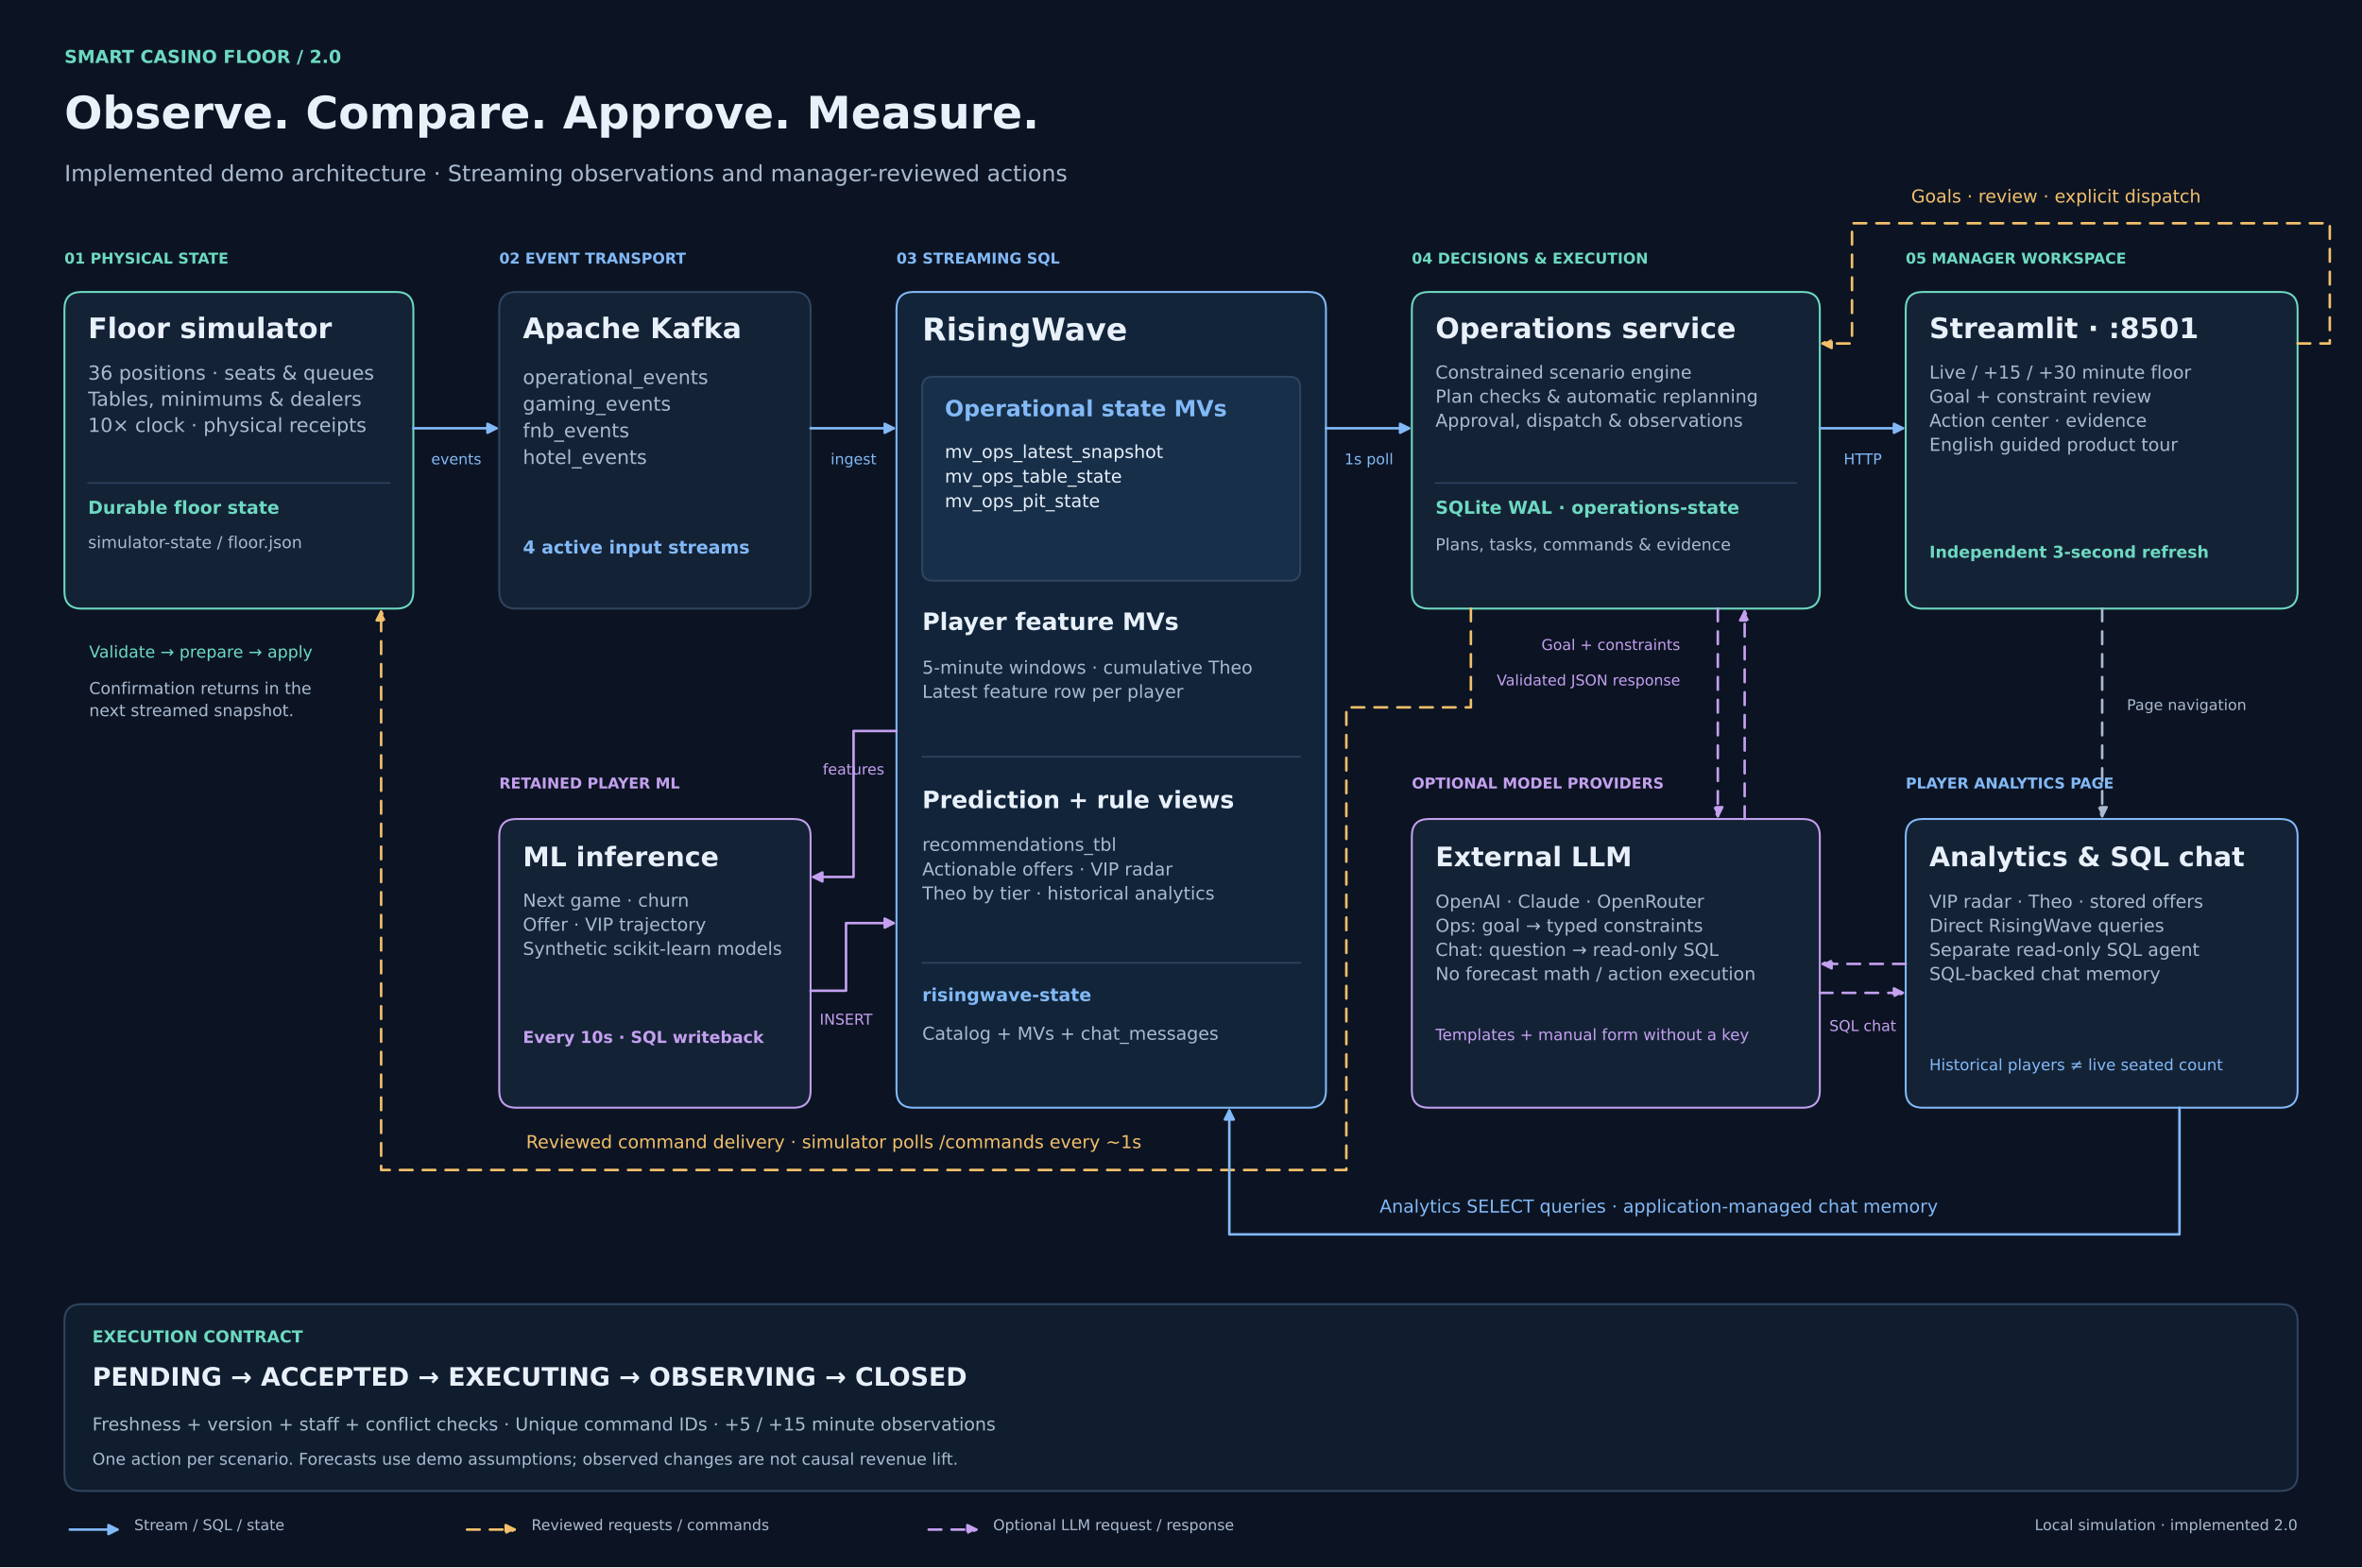
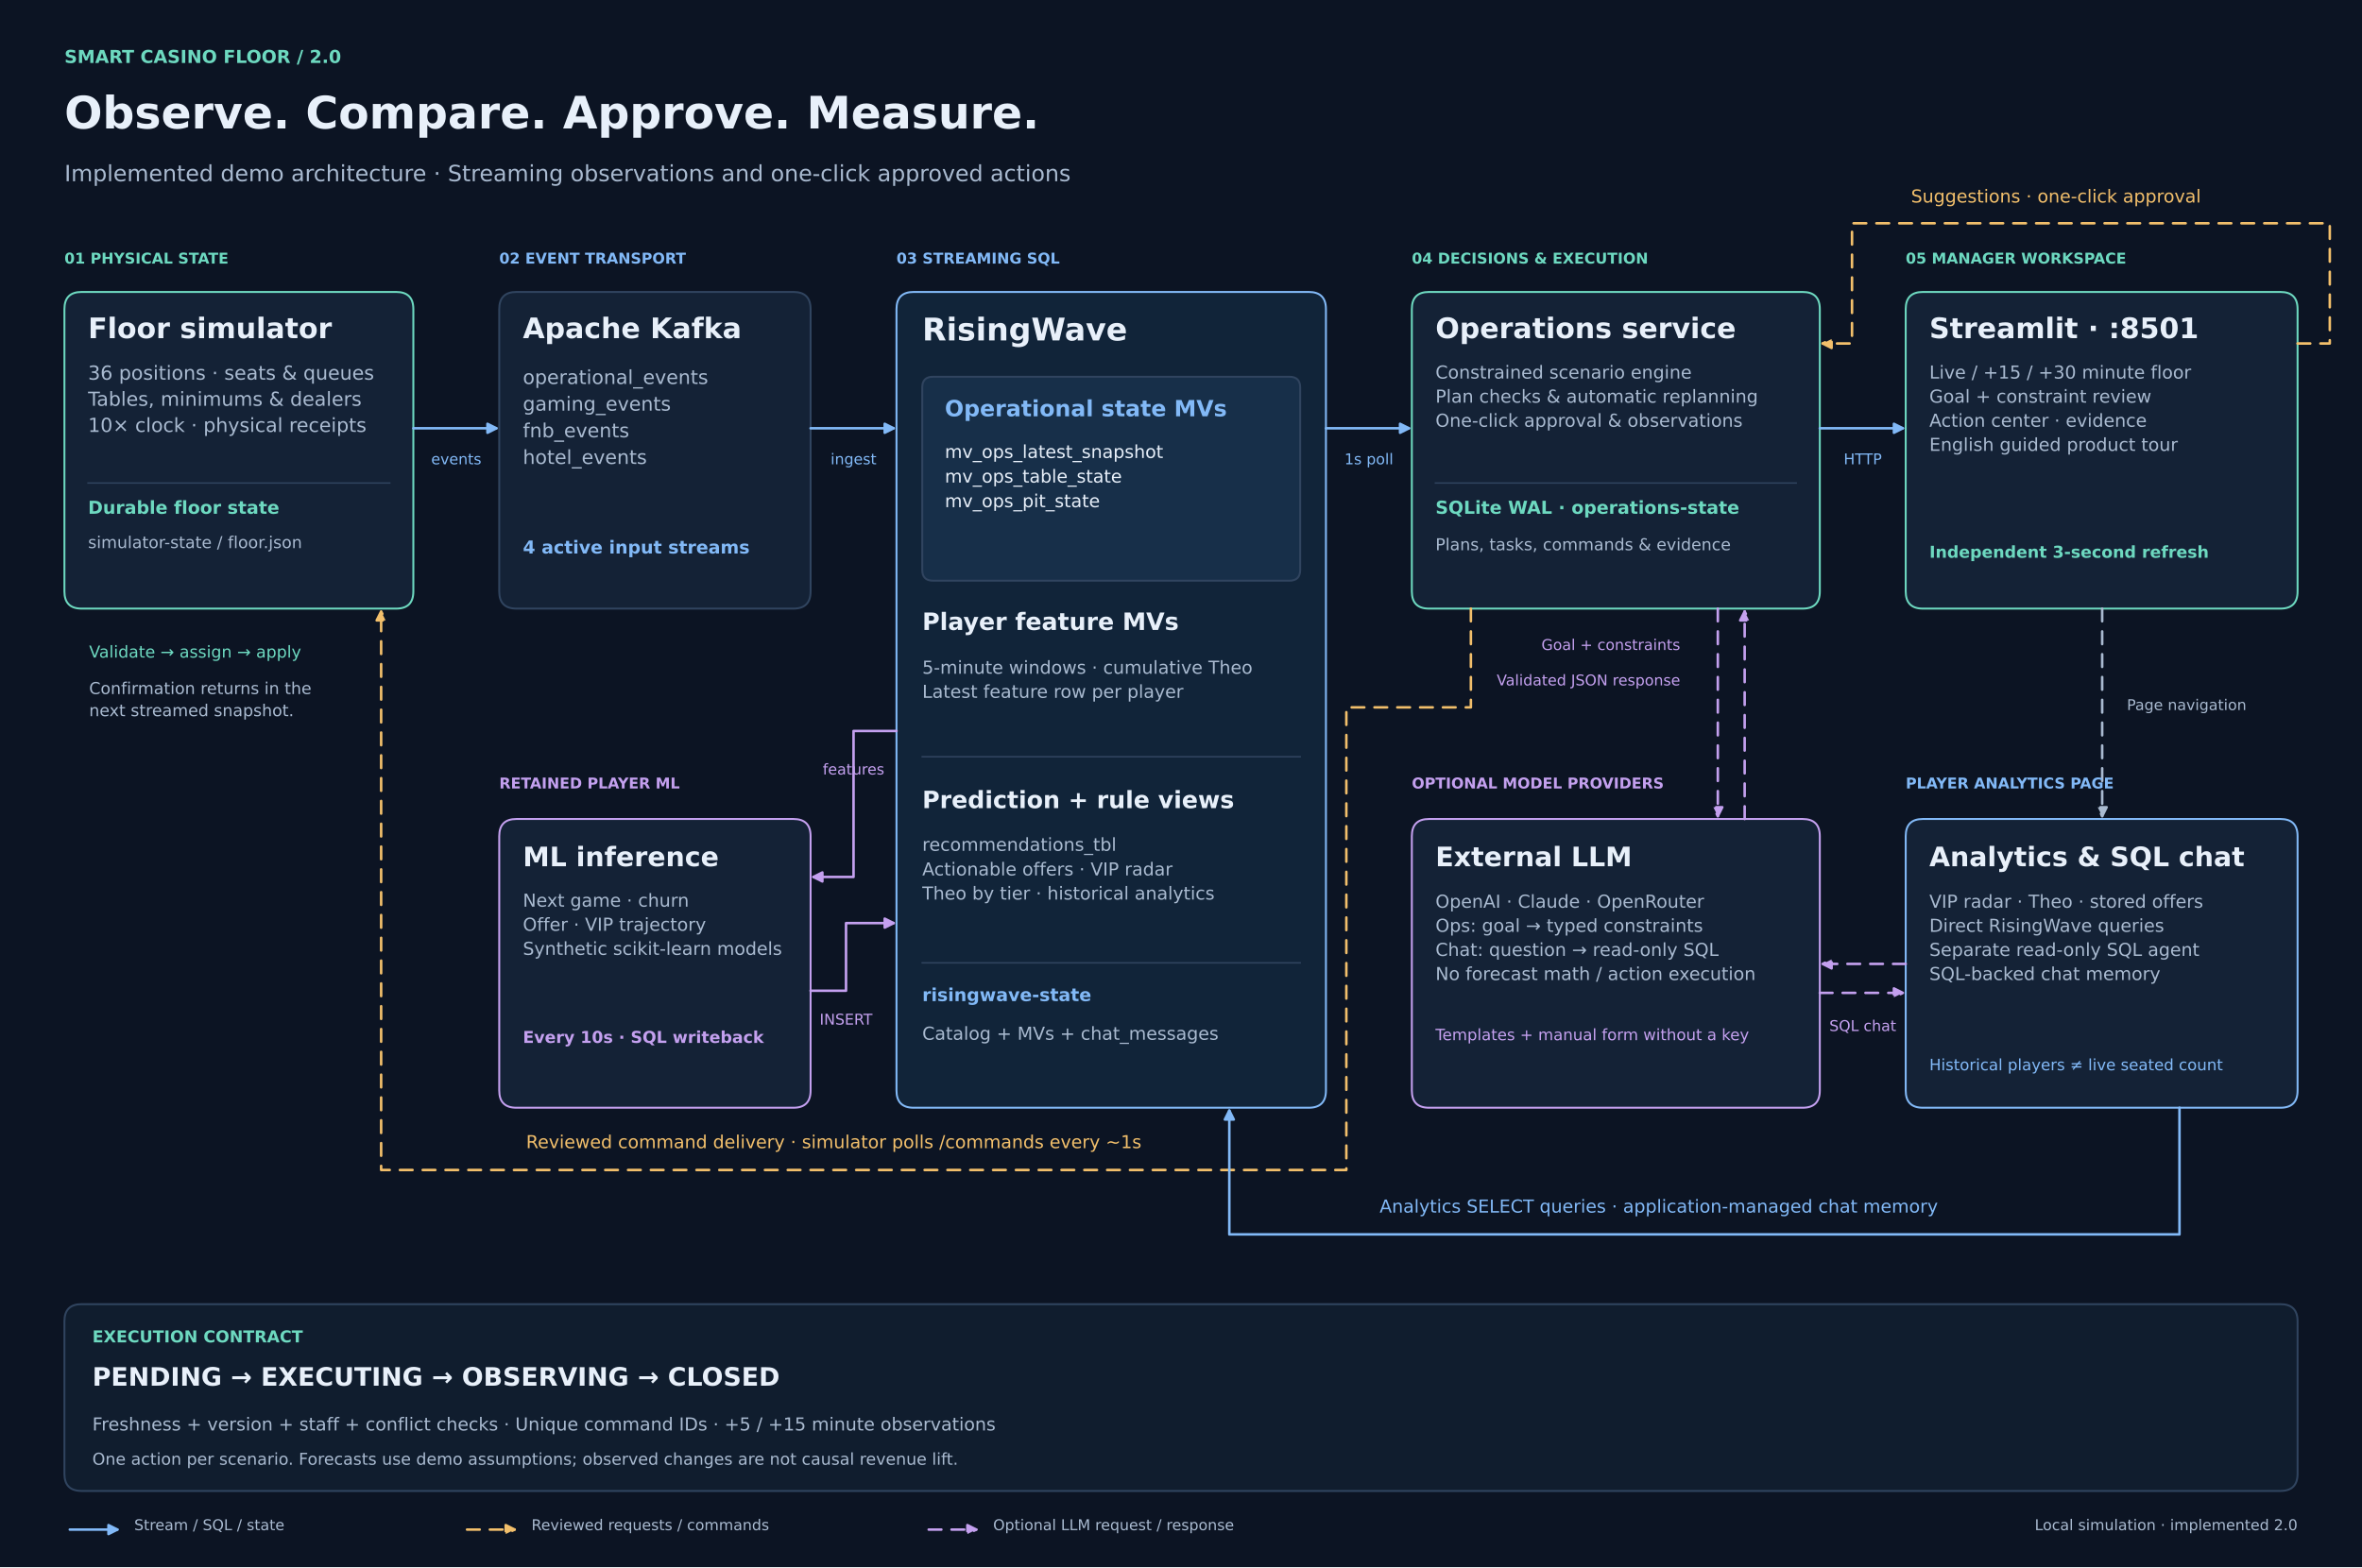
<svg xmlns="http://www.w3.org/2000/svg" width="1584pt" height="1051.2pt" viewBox="0 0 1584 1051.2" version="1.1">
  <defs>
    <style type="text/css">*{stroke-linejoin: round; stroke-linecap: butt}</style>
  </defs>
  <g id="figure_1">
    <g id="patch_1">
      <path d="M 0 1051.2 L 1584 1051.2 L 1584 0 L 0 0 z " style="fill: #0c1423" />
    </g>
    <g id="axes_1">
      <g id="patch_2">
-         <path d="M 54.72 195.84 L 265.68 195.84 Q 277.2 195.84 277.2 207.36 L 277.2 396.72 Q 277.2 408.24 265.68 408.24 L 54.72 408.24 Q 43.2 408.24 43.2 396.72 L 43.2 207.36 Q 43.2 195.84 54.72 195.84 z " clip-path="url(#p72dae500f6)" style="fill: #142236; stroke: #6dd9c0; stroke-width: 1.3; stroke-linejoin: miter" />
+         <path d="M 54.72 195.84 L 265.68 195.84 Q 277.2 195.84 277.2 207.36 L 277.2 396.72 Q 277.2 408.24 265.68 408.24 L 54.72 408.24 Q 43.2 408.24 43.2 396.72 L 43.2 207.36 Q 43.2 195.84 54.72 195.84 z " clip-path="url(#pbda1e3d29d)" style="fill: #142236; stroke: #6dd9c0; stroke-width: 1.3; stroke-linejoin: miter" />
      </g>
      <g id="line2d_1">
-         <path d="M 59.04 324 L 261.36 324 " clip-path="url(#p72dae500f6)" style="fill: none; stroke: #30445f; stroke-linecap: square" />
+         <path d="M 59.04 324 L 261.36 324 " clip-path="url(#pbda1e3d29d)" style="fill: none; stroke: #30445f; stroke-linecap: square" />
      </g>
      <g id="patch_3">
-         <path d="M 346.32 195.84 L 532.08 195.84 Q 543.6 195.84 543.6 207.36 L 543.6 396.72 Q 543.6 408.24 532.08 408.24 L 346.32 408.24 Q 334.8 408.24 334.8 396.72 L 334.8 207.36 Q 334.8 195.84 346.32 195.84 z " clip-path="url(#p72dae500f6)" style="fill: #142236; stroke: #30445f; stroke-width: 1.3; stroke-linejoin: miter" />
+         <path d="M 346.32 195.84 L 532.08 195.84 Q 543.6 195.84 543.6 207.36 L 543.6 396.72 Q 543.6 408.24 532.08 408.24 L 346.32 408.24 Q 334.8 408.24 334.8 396.72 L 334.8 207.36 Q 334.8 195.84 346.32 195.84 z " clip-path="url(#pbda1e3d29d)" style="fill: #142236; stroke: #30445f; stroke-width: 1.3; stroke-linejoin: miter" />
      </g>
      <g id="patch_4">
-         <path d="M 612.72 195.84 L 877.68 195.84 Q 889.2 195.84 889.2 207.36 L 889.2 731.52 Q 889.2 743.04 877.68 743.04 L 612.72 743.04 Q 601.2 743.04 601.2 731.52 L 601.2 207.36 Q 601.2 195.84 612.72 195.84 z " clip-path="url(#p72dae500f6)" style="fill: #112439; stroke: #82b9f7; stroke-width: 1.3; stroke-linejoin: miter" />
+         <path d="M 612.72 195.84 L 877.68 195.84 Q 889.2 195.84 889.2 207.36 L 889.2 731.52 Q 889.2 743.04 877.68 743.04 L 612.72 743.04 Q 601.2 743.04 601.2 731.52 L 601.2 207.36 Q 601.2 195.84 612.72 195.84 z " clip-path="url(#pbda1e3d29d)" style="fill: #112439; stroke: #82b9f7; stroke-width: 1.3; stroke-linejoin: miter" />
      </g>
      <g id="patch_5">
-         <path d="M 625.68 252.72 L 864.72 252.72 Q 871.92 252.72 871.92 259.92 L 871.92 382.32 Q 871.92 389.52 864.72 389.52 L 625.68 389.52 Q 618.48 389.52 618.48 382.32 L 618.48 259.92 Q 618.48 252.72 625.68 252.72 z " clip-path="url(#p72dae500f6)" style="fill: #172f49; stroke: #30445f; stroke-width: 1.3; stroke-linejoin: miter" />
+         <path d="M 625.68 252.72 L 864.72 252.72 Q 871.92 252.72 871.92 259.92 L 871.92 382.32 Q 871.92 389.52 864.72 389.52 L 625.68 389.52 Q 618.48 389.52 618.48 382.32 L 618.48 259.92 Q 618.48 252.72 625.68 252.72 z " clip-path="url(#pbda1e3d29d)" style="fill: #172f49; stroke: #30445f; stroke-width: 1.3; stroke-linejoin: miter" />
      </g>
      <g id="line2d_2">
-         <path d="M 618.48 507.6 L 871.92 507.6 " clip-path="url(#p72dae500f6)" style="fill: none; stroke: #30445f; stroke-linecap: square" />
+         <path d="M 618.48 507.6 L 871.92 507.6 " clip-path="url(#pbda1e3d29d)" style="fill: none; stroke: #30445f; stroke-linecap: square" />
      </g>
      <g id="line2d_3">
-         <path d="M 618.48 645.84 L 871.92 645.84 " clip-path="url(#p72dae500f6)" style="fill: none; stroke: #30445f; stroke-linecap: square" />
+         <path d="M 618.48 645.84 L 871.92 645.84 " clip-path="url(#pbda1e3d29d)" style="fill: none; stroke: #30445f; stroke-linecap: square" />
      </g>
      <g id="patch_6">
-         <path d="M 958.32 195.84 L 1208.88 195.84 Q 1220.4 195.84 1220.4 207.36 L 1220.4 396.72 Q 1220.4 408.24 1208.88 408.24 L 958.32 408.24 Q 946.8 408.24 946.8 396.72 L 946.8 207.36 Q 946.8 195.84 958.32 195.84 z " clip-path="url(#p72dae500f6)" style="fill: #142236; stroke: #6dd9c0; stroke-width: 1.3; stroke-linejoin: miter" />
+         <path d="M 958.32 195.84 L 1208.88 195.84 Q 1220.4 195.84 1220.4 207.36 L 1220.4 396.72 Q 1220.4 408.24 1208.88 408.24 L 958.32 408.24 Q 946.8 408.24 946.8 396.72 L 946.8 207.36 Q 946.8 195.84 958.32 195.84 z " clip-path="url(#pbda1e3d29d)" style="fill: #142236; stroke: #6dd9c0; stroke-width: 1.3; stroke-linejoin: miter" />
      </g>
      <g id="line2d_4">
-         <path d="M 962.64 324 L 1204.56 324 " clip-path="url(#p72dae500f6)" style="fill: none; stroke: #30445f; stroke-linecap: square" />
+         <path d="M 962.64 324 L 1204.56 324 " clip-path="url(#pbda1e3d29d)" style="fill: none; stroke: #30445f; stroke-linecap: square" />
      </g>
      <g id="patch_7">
-         <path d="M 1289.52 195.84 L 1529.28 195.84 Q 1540.8 195.84 1540.8 207.36 L 1540.8 396.72 Q 1540.8 408.24 1529.28 408.24 L 1289.52 408.24 Q 1278 408.24 1278 396.72 L 1278 207.36 Q 1278 195.84 1289.52 195.84 z " clip-path="url(#p72dae500f6)" style="fill: #142236; stroke: #6dd9c0; stroke-width: 1.3; stroke-linejoin: miter" />
+         <path d="M 1289.52 195.84 L 1529.28 195.84 Q 1540.8 195.84 1540.8 207.36 L 1540.8 396.72 Q 1540.8 408.24 1529.28 408.24 L 1289.52 408.24 Q 1278 408.24 1278 396.72 L 1278 207.36 Q 1278 195.84 1289.52 195.84 z " clip-path="url(#pbda1e3d29d)" style="fill: #142236; stroke: #6dd9c0; stroke-width: 1.3; stroke-linejoin: miter" />
      </g>
      <g id="patch_8">
-         <path d="M 346.32 549.36 L 532.08 549.36 Q 543.6 549.36 543.6 560.88 L 543.6 731.52 Q 543.6 743.04 532.08 743.04 L 346.32 743.04 Q 334.8 743.04 334.8 731.52 L 334.8 560.88 Q 334.8 549.36 346.32 549.36 z " clip-path="url(#p72dae500f6)" style="fill: #142236; stroke: #c4a0ef; stroke-width: 1.3; stroke-linejoin: miter" />
+         <path d="M 346.32 549.36 L 532.08 549.36 Q 543.6 549.36 543.6 560.88 L 543.6 731.52 Q 543.6 743.04 532.08 743.04 L 346.32 743.04 Q 334.8 743.04 334.8 731.52 L 334.8 560.88 Q 334.8 549.36 346.32 549.36 z " clip-path="url(#pbda1e3d29d)" style="fill: #142236; stroke: #c4a0ef; stroke-width: 1.3; stroke-linejoin: miter" />
      </g>
      <g id="patch_9">
-         <path d="M 958.32 549.36 L 1208.88 549.36 Q 1220.4 549.36 1220.4 560.88 L 1220.4 731.52 Q 1220.4 743.04 1208.88 743.04 L 958.32 743.04 Q 946.8 743.04 946.8 731.52 L 946.8 560.88 Q 946.8 549.36 958.32 549.36 z " clip-path="url(#p72dae500f6)" style="fill: #142236; stroke: #c4a0ef; stroke-width: 1.3; stroke-linejoin: miter" />
+         <path d="M 958.32 549.36 L 1208.88 549.36 Q 1220.4 549.36 1220.4 560.88 L 1220.4 731.52 Q 1220.4 743.04 1208.88 743.04 L 958.32 743.04 Q 946.8 743.04 946.8 731.52 L 946.8 560.88 Q 946.8 549.36 958.32 549.36 z " clip-path="url(#pbda1e3d29d)" style="fill: #142236; stroke: #c4a0ef; stroke-width: 1.3; stroke-linejoin: miter" />
      </g>
      <g id="patch_10">
-         <path d="M 1289.52 549.36 L 1529.28 549.36 Q 1540.8 549.36 1540.8 560.88 L 1540.8 731.52 Q 1540.8 743.04 1529.28 743.04 L 1289.52 743.04 Q 1278 743.04 1278 731.52 L 1278 560.88 Q 1278 549.36 1289.52 549.36 z " clip-path="url(#p72dae500f6)" style="fill: #142236; stroke: #82b9f7; stroke-width: 1.3; stroke-linejoin: miter" />
+         <path d="M 1289.52 549.36 L 1529.28 549.36 Q 1540.8 549.36 1540.8 560.88 L 1540.8 731.52 Q 1540.8 743.04 1529.28 743.04 L 1289.52 743.04 Q 1278 743.04 1278 731.52 L 1278 560.88 Q 1278 549.36 1289.52 549.36 z " clip-path="url(#pbda1e3d29d)" style="fill: #142236; stroke: #82b9f7; stroke-width: 1.3; stroke-linejoin: miter" />
      </g>
      <g id="patch_11">
-         <path d="M 54.72 874.8 L 1529.28 874.8 Q 1540.8 874.8 1540.8 886.32 L 1540.8 988.56 Q 1540.8 1000.08 1529.28 1000.08 L 54.72 1000.08 Q 43.2 1000.08 43.2 988.56 L 43.2 886.32 Q 43.2 874.8 54.72 874.8 z " clip-path="url(#p72dae500f6)" style="fill: #101d2e; stroke: #30445f; stroke-width: 1.3; stroke-linejoin: miter" />
+         <path d="M 54.72 874.8 L 1529.28 874.8 Q 1540.8 874.8 1540.8 886.32 L 1540.8 988.56 Q 1540.8 1000.08 1529.28 1000.08 L 54.72 1000.08 Q 43.2 1000.08 43.2 988.56 L 43.2 886.32 Q 43.2 874.8 54.72 874.8 z " clip-path="url(#pbda1e3d29d)" style="fill: #101d2e; stroke: #30445f; stroke-width: 1.3; stroke-linejoin: miter" />
      </g>
      <g id="patch_12">
-         <path d="M 277.2 287.28 L 332.899 287.28 " clip-path="url(#p72dae500f6)" style="fill: none; stroke: #82b9f7; stroke-width: 1.7; stroke-linecap: round" />
-         <path d="M 326.899 284.28 L 332.899 287.28 L 326.899 290.28 z " clip-path="url(#p72dae500f6)" style="fill: #82b9f7; stroke: #82b9f7; stroke-width: 1.7; stroke-linecap: round" />
+         <path d="M 277.2 287.28 L 332.899 287.28 " clip-path="url(#pbda1e3d29d)" style="fill: none; stroke: #82b9f7; stroke-width: 1.7; stroke-linecap: round" />
+         <path d="M 326.899 284.28 L 332.899 287.28 L 326.899 290.28 z " clip-path="url(#pbda1e3d29d)" style="fill: #82b9f7; stroke: #82b9f7; stroke-width: 1.7; stroke-linecap: round" />
      </g>
      <g id="patch_13">
-         <path d="M 543.6 287.28 L 599.299 287.28 " clip-path="url(#p72dae500f6)" style="fill: none; stroke: #82b9f7; stroke-width: 1.7; stroke-linecap: round" />
-         <path d="M 593.299 284.28 L 599.299 287.28 L 593.299 290.28 z " clip-path="url(#p72dae500f6)" style="fill: #82b9f7; stroke: #82b9f7; stroke-width: 1.7; stroke-linecap: round" />
+         <path d="M 543.6 287.28 L 599.299 287.28 " clip-path="url(#pbda1e3d29d)" style="fill: none; stroke: #82b9f7; stroke-width: 1.7; stroke-linecap: round" />
+         <path d="M 593.299 284.28 L 599.299 287.28 L 593.299 290.28 z " clip-path="url(#pbda1e3d29d)" style="fill: #82b9f7; stroke: #82b9f7; stroke-width: 1.7; stroke-linecap: round" />
      </g>
      <g id="patch_14">
-         <path d="M 889.2 287.28 L 944.899 287.28 " clip-path="url(#p72dae500f6)" style="fill: none; stroke: #82b9f7; stroke-width: 1.7; stroke-linecap: round" />
-         <path d="M 938.899 284.28 L 944.899 287.28 L 938.899 290.28 z " clip-path="url(#p72dae500f6)" style="fill: #82b9f7; stroke: #82b9f7; stroke-width: 1.7; stroke-linecap: round" />
+         <path d="M 889.2 287.28 L 944.899 287.28 " clip-path="url(#pbda1e3d29d)" style="fill: none; stroke: #82b9f7; stroke-width: 1.7; stroke-linecap: round" />
+         <path d="M 938.899 284.28 L 944.899 287.28 L 938.899 290.28 z " clip-path="url(#pbda1e3d29d)" style="fill: #82b9f7; stroke: #82b9f7; stroke-width: 1.7; stroke-linecap: round" />
      </g>
      <g id="patch_15">
-         <path d="M 1220.4 287.28 L 1276.099 287.28 " clip-path="url(#p72dae500f6)" style="fill: none; stroke: #82b9f7; stroke-width: 1.7; stroke-linecap: round" />
-         <path d="M 1270.099 284.28 L 1276.099 287.28 L 1270.099 290.28 z " clip-path="url(#p72dae500f6)" style="fill: #82b9f7; stroke: #82b9f7; stroke-width: 1.7; stroke-linecap: round" />
+         <path d="M 1220.4 287.28 L 1276.099 287.28 " clip-path="url(#pbda1e3d29d)" style="fill: none; stroke: #82b9f7; stroke-width: 1.7; stroke-linecap: round" />
+         <path d="M 1270.099 284.28 L 1276.099 287.28 L 1270.099 290.28 z " clip-path="url(#pbda1e3d29d)" style="fill: #82b9f7; stroke: #82b9f7; stroke-width: 1.7; stroke-linecap: round" />
      </g>
      <g id="patch_16">
-         <path d="M 1540.8 230.4 L 1562.4 230.4 L 1562.4 149.76 L 1242 149.76 L 1242 230.4 L 1222.301 230.4 " clip-path="url(#p72dae500f6)" style="fill: none; stroke-dasharray: 8.5,6.8; stroke-dashoffset: 0; stroke: #f2bf6b; stroke-width: 1.7; stroke-linecap: round" />
-         <path d="M 1228.301 233.4 L 1222.301 230.4 L 1228.301 227.4 z " clip-path="url(#p72dae500f6)" style="fill: #f2bf6b; stroke-dasharray: 8.5,6.8; stroke-dashoffset: 0; stroke: #f2bf6b; stroke-width: 1.7; stroke-linecap: round" />
+         <path d="M 1540.8 230.4 L 1562.4 230.4 L 1562.4 149.76 L 1242 149.76 L 1242 230.4 L 1222.301 230.4 " clip-path="url(#pbda1e3d29d)" style="fill: none; stroke-dasharray: 8.5,6.8; stroke-dashoffset: 0; stroke: #f2bf6b; stroke-width: 1.7; stroke-linecap: round" />
+         <path d="M 1228.301 233.4 L 1222.301 230.4 L 1228.301 227.4 z " clip-path="url(#pbda1e3d29d)" style="fill: #f2bf6b; stroke-dasharray: 8.5,6.8; stroke-dashoffset: 0; stroke: #f2bf6b; stroke-width: 1.7; stroke-linecap: round" />
      </g>
      <g id="patch_17">
-         <path d="M 986.4 408.24 L 986.4 474.48 L 902.88 474.48 L 902.88 784.8 L 255.6 784.8 L 255.6 410.141 " clip-path="url(#p72dae500f6)" style="fill: none; stroke-dasharray: 8.5,6.8; stroke-dashoffset: 0; stroke: #f2bf6b; stroke-width: 1.7; stroke-linecap: round" />
-         <path d="M 252.6 416.141 L 255.6 410.141 L 258.6 416.141 z " clip-path="url(#p72dae500f6)" style="fill: #f2bf6b; stroke-dasharray: 8.5,6.8; stroke-dashoffset: 0; stroke: #f2bf6b; stroke-width: 1.7; stroke-linecap: round" />
+         <path d="M 986.4 408.24 L 986.4 474.48 L 902.88 474.48 L 902.88 784.8 L 255.6 784.8 L 255.6 410.141 " clip-path="url(#pbda1e3d29d)" style="fill: none; stroke-dasharray: 8.5,6.8; stroke-dashoffset: 0; stroke: #f2bf6b; stroke-width: 1.7; stroke-linecap: round" />
+         <path d="M 252.6 416.141 L 255.6 410.141 L 258.6 416.141 z " clip-path="url(#pbda1e3d29d)" style="fill: #f2bf6b; stroke-dasharray: 8.5,6.8; stroke-dashoffset: 0; stroke: #f2bf6b; stroke-width: 1.7; stroke-linecap: round" />
      </g>
      <g id="patch_18">
-         <path d="M 601.2 490.32 L 572.4 490.32 L 572.4 588.24 L 545.501 588.24 " clip-path="url(#p72dae500f6)" style="fill: none; stroke: #c4a0ef; stroke-width: 1.7; stroke-linecap: round" />
-         <path d="M 551.501 591.24 L 545.501 588.24 L 551.501 585.24 z " clip-path="url(#p72dae500f6)" style="fill: #c4a0ef; stroke: #c4a0ef; stroke-width: 1.7; stroke-linecap: round" />
+         <path d="M 601.2 490.32 L 572.4 490.32 L 572.4 588.24 L 545.501 588.24 " clip-path="url(#pbda1e3d29d)" style="fill: none; stroke: #c4a0ef; stroke-width: 1.7; stroke-linecap: round" />
+         <path d="M 551.501 591.24 L 545.501 588.24 L 551.501 585.24 z " clip-path="url(#pbda1e3d29d)" style="fill: #c4a0ef; stroke: #c4a0ef; stroke-width: 1.7; stroke-linecap: round" />
      </g>
      <g id="patch_19">
-         <path d="M 543.6 664.56 L 567.36 664.56 L 567.36 619.2 L 599.299 619.2 " clip-path="url(#p72dae500f6)" style="fill: none; stroke: #c4a0ef; stroke-width: 1.7; stroke-linecap: round" />
-         <path d="M 593.299 616.2 L 599.299 619.2 L 593.299 622.2 z " clip-path="url(#p72dae500f6)" style="fill: #c4a0ef; stroke: #c4a0ef; stroke-width: 1.7; stroke-linecap: round" />
+         <path d="M 543.6 664.56 L 567.36 664.56 L 567.36 619.2 L 599.299 619.2 " clip-path="url(#pbda1e3d29d)" style="fill: none; stroke: #c4a0ef; stroke-width: 1.7; stroke-linecap: round" />
+         <path d="M 593.299 616.2 L 599.299 619.2 L 593.299 622.2 z " clip-path="url(#pbda1e3d29d)" style="fill: #c4a0ef; stroke: #c4a0ef; stroke-width: 1.7; stroke-linecap: round" />
      </g>
      <g id="patch_20">
-         <path d="M 1152 408.24 L 1152 547.459 " clip-path="url(#p72dae500f6)" style="fill: none; stroke-dasharray: 8.5,6.8; stroke-dashoffset: 0; stroke: #c4a0ef; stroke-width: 1.7; stroke-linecap: round" />
-         <path d="M 1155 541.459 L 1152 547.459 L 1149 541.459 z " clip-path="url(#p72dae500f6)" style="fill: #c4a0ef; stroke-dasharray: 8.5,6.8; stroke-dashoffset: 0; stroke: #c4a0ef; stroke-width: 1.7; stroke-linecap: round" />
+         <path d="M 1152 408.24 L 1152 547.459 " clip-path="url(#pbda1e3d29d)" style="fill: none; stroke-dasharray: 8.5,6.8; stroke-dashoffset: 0; stroke: #c4a0ef; stroke-width: 1.7; stroke-linecap: round" />
+         <path d="M 1155 541.459 L 1152 547.459 L 1149 541.459 z " clip-path="url(#pbda1e3d29d)" style="fill: #c4a0ef; stroke-dasharray: 8.5,6.8; stroke-dashoffset: 0; stroke: #c4a0ef; stroke-width: 1.7; stroke-linecap: round" />
      </g>
      <g id="patch_21">
-         <path d="M 1170 549.36 L 1170 410.141 " clip-path="url(#p72dae500f6)" style="fill: none; stroke-dasharray: 8.5,6.8; stroke-dashoffset: 0; stroke: #c4a0ef; stroke-width: 1.7; stroke-linecap: round" />
-         <path d="M 1167 416.141 L 1170 410.141 L 1173 416.141 z " clip-path="url(#p72dae500f6)" style="fill: #c4a0ef; stroke-dasharray: 8.5,6.8; stroke-dashoffset: 0; stroke: #c4a0ef; stroke-width: 1.7; stroke-linecap: round" />
+         <path d="M 1170 549.36 L 1170 410.141 " clip-path="url(#pbda1e3d29d)" style="fill: none; stroke-dasharray: 8.5,6.8; stroke-dashoffset: 0; stroke: #c4a0ef; stroke-width: 1.7; stroke-linecap: round" />
+         <path d="M 1167 416.141 L 1170 410.141 L 1173 416.141 z " clip-path="url(#pbda1e3d29d)" style="fill: #c4a0ef; stroke-dasharray: 8.5,6.8; stroke-dashoffset: 0; stroke: #c4a0ef; stroke-width: 1.7; stroke-linecap: round" />
      </g>
      <g id="patch_22">
-         <path d="M 1409.76 408.24 L 1409.76 547.459 " clip-path="url(#p72dae500f6)" style="fill: none; stroke-dasharray: 8.5,6.8; stroke-dashoffset: 0; stroke: #a9bad0; stroke-width: 1.7; stroke-linecap: round" />
-         <path d="M 1412.76 541.459 L 1409.76 547.459 L 1406.76 541.459 z " clip-path="url(#p72dae500f6)" style="fill: #a9bad0; stroke-dasharray: 8.5,6.8; stroke-dashoffset: 0; stroke: #a9bad0; stroke-width: 1.7; stroke-linecap: round" />
+         <path d="M 1409.76 408.24 L 1409.76 547.459 " clip-path="url(#pbda1e3d29d)" style="fill: none; stroke-dasharray: 8.5,6.8; stroke-dashoffset: 0; stroke: #a9bad0; stroke-width: 1.7; stroke-linecap: round" />
+         <path d="M 1412.76 541.459 L 1409.76 547.459 L 1406.76 541.459 z " clip-path="url(#pbda1e3d29d)" style="fill: #a9bad0; stroke-dasharray: 8.5,6.8; stroke-dashoffset: 0; stroke: #a9bad0; stroke-width: 1.7; stroke-linecap: round" />
      </g>
      <g id="patch_23">
-         <path d="M 1278 646.56 L 1222.301 646.56 " clip-path="url(#p72dae500f6)" style="fill: none; stroke-dasharray: 8.5,6.8; stroke-dashoffset: 0; stroke: #c4a0ef; stroke-width: 1.7; stroke-linecap: round" />
-         <path d="M 1228.301 649.56 L 1222.301 646.56 L 1228.301 643.56 z " clip-path="url(#p72dae500f6)" style="fill: #c4a0ef; stroke-dasharray: 8.5,6.8; stroke-dashoffset: 0; stroke: #c4a0ef; stroke-width: 1.7; stroke-linecap: round" />
+         <path d="M 1278 646.56 L 1222.301 646.56 " clip-path="url(#pbda1e3d29d)" style="fill: none; stroke-dasharray: 8.5,6.8; stroke-dashoffset: 0; stroke: #c4a0ef; stroke-width: 1.7; stroke-linecap: round" />
+         <path d="M 1228.301 649.56 L 1222.301 646.56 L 1228.301 643.56 z " clip-path="url(#pbda1e3d29d)" style="fill: #c4a0ef; stroke-dasharray: 8.5,6.8; stroke-dashoffset: 0; stroke: #c4a0ef; stroke-width: 1.7; stroke-linecap: round" />
      </g>
      <g id="patch_24">
-         <path d="M 1220.4 666 L 1276.099 666 " clip-path="url(#p72dae500f6)" style="fill: none; stroke-dasharray: 8.5,6.8; stroke-dashoffset: 0; stroke: #c4a0ef; stroke-width: 1.7; stroke-linecap: round" />
-         <path d="M 1270.099 663 L 1276.099 666 L 1270.099 669 z " clip-path="url(#p72dae500f6)" style="fill: #c4a0ef; stroke-dasharray: 8.5,6.8; stroke-dashoffset: 0; stroke: #c4a0ef; stroke-width: 1.7; stroke-linecap: round" />
+         <path d="M 1220.4 666 L 1276.099 666 " clip-path="url(#pbda1e3d29d)" style="fill: none; stroke-dasharray: 8.5,6.8; stroke-dashoffset: 0; stroke: #c4a0ef; stroke-width: 1.7; stroke-linecap: round" />
+         <path d="M 1270.099 663 L 1276.099 666 L 1270.099 669 z " clip-path="url(#pbda1e3d29d)" style="fill: #c4a0ef; stroke-dasharray: 8.5,6.8; stroke-dashoffset: 0; stroke: #c4a0ef; stroke-width: 1.7; stroke-linecap: round" />
      </g>
      <g id="patch_25">
-         <path d="M 1461.6 743.04 L 1461.6 828 L 824.4 828 L 824.4 744.941 " clip-path="url(#p72dae500f6)" style="fill: none; stroke: #82b9f7; stroke-width: 1.7; stroke-linecap: round" />
-         <path d="M 821.4 750.941 L 824.4 744.941 L 827.4 750.941 z " clip-path="url(#p72dae500f6)" style="fill: #82b9f7; stroke: #82b9f7; stroke-width: 1.7; stroke-linecap: round" />
+         <path d="M 1461.6 743.04 L 1461.6 828 L 824.4 828 L 824.4 744.941 " clip-path="url(#pbda1e3d29d)" style="fill: none; stroke: #82b9f7; stroke-width: 1.7; stroke-linecap: round" />
+         <path d="M 821.4 750.941 L 824.4 744.941 L 827.4 750.941 z " clip-path="url(#pbda1e3d29d)" style="fill: #82b9f7; stroke: #82b9f7; stroke-width: 1.7; stroke-linecap: round" />
      </g>
      <g id="patch_26">
-         <path d="M 46.8 1026 L 78.739 1026 " clip-path="url(#p72dae500f6)" style="fill: none; stroke: #82b9f7; stroke-width: 1.7; stroke-linecap: round" />
-         <path d="M 72.739 1023 L 78.739 1026 L 72.739 1029 z " clip-path="url(#p72dae500f6)" style="fill: #82b9f7; stroke: #82b9f7; stroke-width: 1.7; stroke-linecap: round" />
+         <path d="M 46.8 1026 L 78.739 1026 " clip-path="url(#pbda1e3d29d)" style="fill: none; stroke: #82b9f7; stroke-width: 1.7; stroke-linecap: round" />
+         <path d="M 72.739 1023 L 78.739 1026 L 72.739 1029 z " clip-path="url(#pbda1e3d29d)" style="fill: #82b9f7; stroke: #82b9f7; stroke-width: 1.7; stroke-linecap: round" />
      </g>
      <g id="patch_27">
-         <path d="M 313.2 1026 L 345.139 1026 " clip-path="url(#p72dae500f6)" style="fill: none; stroke-dasharray: 8.5,6.8; stroke-dashoffset: 0; stroke: #f2bf6b; stroke-width: 1.7; stroke-linecap: round" />
-         <path d="M 339.139 1023 L 345.139 1026 L 339.139 1029 z " clip-path="url(#p72dae500f6)" style="fill: #f2bf6b; stroke-dasharray: 8.5,6.8; stroke-dashoffset: 0; stroke: #f2bf6b; stroke-width: 1.7; stroke-linecap: round" />
+         <path d="M 313.2 1026 L 345.139 1026 " clip-path="url(#pbda1e3d29d)" style="fill: none; stroke-dasharray: 8.5,6.8; stroke-dashoffset: 0; stroke: #f2bf6b; stroke-width: 1.7; stroke-linecap: round" />
+         <path d="M 339.139 1023 L 345.139 1026 L 339.139 1029 z " clip-path="url(#pbda1e3d29d)" style="fill: #f2bf6b; stroke-dasharray: 8.5,6.8; stroke-dashoffset: 0; stroke: #f2bf6b; stroke-width: 1.7; stroke-linecap: round" />
      </g>
      <g id="patch_28">
-         <path d="M 622.8 1026 L 654.739 1026 " clip-path="url(#p72dae500f6)" style="fill: none; stroke-dasharray: 8.5,6.8; stroke-dashoffset: 0; stroke: #c4a0ef; stroke-width: 1.7; stroke-linecap: round" />
-         <path d="M 648.739 1023 L 654.739 1026 L 648.739 1029 z " clip-path="url(#p72dae500f6)" style="fill: #c4a0ef; stroke-dasharray: 8.5,6.8; stroke-dashoffset: 0; stroke: #c4a0ef; stroke-width: 1.7; stroke-linecap: round" />
+         <path d="M 622.8 1026 L 654.739 1026 " clip-path="url(#pbda1e3d29d)" style="fill: none; stroke-dasharray: 8.5,6.8; stroke-dashoffset: 0; stroke: #c4a0ef; stroke-width: 1.7; stroke-linecap: round" />
+         <path d="M 648.739 1023 L 654.739 1026 L 648.739 1029 z " clip-path="url(#pbda1e3d29d)" style="fill: #c4a0ef; stroke-dasharray: 8.5,6.8; stroke-dashoffset: 0; stroke: #c4a0ef; stroke-width: 1.7; stroke-linecap: round" />
      </g>
      <g id="text_1">
        <text style="fill: #6dd9c0; font: 700 12px 'DejaVu Sans'; text-anchor: start" x="43.2" y="42.238" transform="rotate(-0 43.2 42.23812)">SMART CASINO FLOOR / 2.0</text>
      </g>
      <g id="text_2">
        <text style="fill: #e8f0fa; font: 700 30px 'DejaVu Sans'; text-anchor: start" x="43.2" y="86.155" transform="rotate(-0 43.2 86.15531)">Observe. Compare. Approve. Measure.</text>
      </g>
      <g id="text_3">
-         <text style="fill: #a9bad0; font: 15px 'DejaVu Sans'; text-anchor: start" x="43.2" y="121.558" transform="rotate(-0 43.2 121.5577)">Implemented demo architecture · Streaming observations and manager-reviewed actions</text>
+         <text style="fill: #a9bad0; font: 15px 'DejaVu Sans'; text-anchor: start" x="43.2" y="121.558" transform="rotate(-0 43.2 121.5577)">Implemented demo architecture · Streaming observations and one-click approved actions</text>
      </g>
      <g id="text_4">
        <text style="fill: #6dd9c0; font: 700 10px 'DejaVu Sans'; text-anchor: start" x="43.2" y="176.798" transform="rotate(-0 43.2 176.7984)">01  PHYSICAL STATE</text>
      </g>
      <g id="text_5">
        <text style="fill: #e8f0fa; font: 700 19px 'DejaVu Sans'; text-anchor: start" x="59.04" y="226.837" transform="rotate(-0 59.04 226.837)">Floor simulator</text>
      </g>
      <g id="text_6">
        <text style="fill: #a9bad0; font: 13px 'DejaVu Sans'" transform="translate(59.04 254.678)">36 positions · seats &amp; queues</text>
        <text style="fill: #a9bad0; font: 13px 'DejaVu Sans'" transform="translate(59.04 272.1985)">Tables, minimums &amp; dealers</text>
        <text style="fill: #a9bad0; font: 13px 'DejaVu Sans'" transform="translate(59.04 289.7191)">10× clock · physical receipts</text>
      </g>
      <g id="text_7">
        <text style="fill: #6dd9c0; font: 700 12px 'DejaVu Sans'; text-anchor: start" x="59.04" y="344.638" transform="rotate(-0 59.04 344.6381)">Durable floor state</text>
      </g>
      <g id="text_8">
        <text style="fill: #a9bad0; font: 11px 'DejaVu Sans'; text-anchor: start" x="59.04" y="367.638" transform="rotate(-0 59.04 367.6383)">simulator-state / floor.json</text>
      </g>
      <g id="text_9">
        <text style="fill: #82b9f7; font: 700 10px 'DejaVu Sans'; text-anchor: start" x="334.8" y="176.798" transform="rotate(-0 334.8 176.7984)">02  EVENT TRANSPORT</text>
      </g>
      <g id="text_10">
        <text style="fill: #e8f0fa; font: 700 19px 'DejaVu Sans'; text-anchor: start" x="350.64" y="226.837" transform="rotate(-0 350.64 226.837)">Apache Kafka</text>
      </g>
      <g id="text_11">
        <text style="fill: #a9bad0; font: 13px 'DejaVu Sans'" transform="translate(350.64 257.558)">operational_events</text>
        <text style="fill: #a9bad0; font: 13px 'DejaVu Sans'" transform="translate(350.64 275.4401)">gaming_events</text>
        <text style="fill: #a9bad0; font: 13px 'DejaVu Sans'" transform="translate(350.64 293.3222)">fnb_events</text>
        <text style="fill: #a9bad0; font: 13px 'DejaVu Sans'" transform="translate(350.64 311.2043)">hotel_events</text>
      </g>
      <g id="text_12">
        <text style="fill: #82b9f7; font: 700 12px 'DejaVu Sans'; text-anchor: start" x="350.64" y="371.278" transform="rotate(-0 350.64 371.2781)">4 active input streams</text>
      </g>
      <g id="text_13">
        <text style="fill: #82b9f7; font: 700 10px 'DejaVu Sans'; text-anchor: start" x="601.2" y="176.798" transform="rotate(-0 601.2 176.7984)">03  STREAMING SQL</text>
      </g>
      <g id="text_14">
        <text style="fill: #e8f0fa; font: 700 21px 'DejaVu Sans'; text-anchor: start" x="618.48" y="228.357" transform="rotate(-0 618.48 228.3567)">RisingWave</text>
      </g>
      <g id="text_15">
        <text style="fill: #82b9f7; font: 700 15px 'DejaVu Sans'; text-anchor: start" x="633.6" y="279.238" transform="rotate(-0 633.6 279.2377)">Operational state MVs</text>
      </g>
      <g id="text_16">
        <text style="fill: #e8f0fa; font: 12px 'DejaVu Sans'" transform="translate(633.6 307.1981)">mv_ops_latest_snapshot</text>
        <text style="fill: #e8f0fa; font: 12px 'DejaVu Sans'" transform="translate(633.6 323.7047)">mv_ops_table_state</text>
        <text style="fill: #e8f0fa; font: 12px 'DejaVu Sans'" transform="translate(633.6 340.2113)">mv_ops_pit_state</text>
      </g>
      <g id="text_17">
        <text style="fill: #e8f0fa; font: 700 16px 'DejaVu Sans'; text-anchor: start" x="618.48" y="422.558" transform="rotate(-0 618.48 422.5575)">Player feature MVs</text>
      </g>
      <g id="text_18">
        <text style="fill: #a9bad0; font: 12px 'DejaVu Sans'" transform="translate(618.48 451.9181)">5-minute windows · cumulative Theo</text>
        <text style="fill: #a9bad0; font: 12px 'DejaVu Sans'" transform="translate(618.48 468.0909)">Latest feature row per player</text>
      </g>
      <g id="text_19">
        <text style="fill: #e8f0fa; font: 700 16px 'DejaVu Sans'; text-anchor: start" x="618.48" y="542.077" transform="rotate(-0 618.48 542.0775)">Prediction + rule views</text>
      </g>
      <g id="text_20">
        <text style="fill: #a9bad0; font: 12px 'DejaVu Sans'" transform="translate(618.48 570.7181)">recommendations_tbl</text>
        <text style="fill: #a9bad0; font: 12px 'DejaVu Sans'" transform="translate(618.48 587.2247)">Actionable offers · VIP radar</text>
        <text style="fill: #a9bad0; font: 12px 'DejaVu Sans'" transform="translate(618.48 603.3975)">Theo by tier · historical analytics</text>
      </g>
      <g id="text_21">
        <text style="fill: #82b9f7; font: 700 12px 'DejaVu Sans'; text-anchor: start" x="618.48" y="671.518" transform="rotate(-0 618.48 671.5181)">risingwave-state</text>
      </g>
      <g id="text_22">
        <text style="fill: #a9bad0; font: 12px 'DejaVu Sans'; text-anchor: start" x="618.48" y="697.438" transform="rotate(-0 618.48 697.4381)">Catalog + MVs + chat_messages</text>
      </g>
      <g id="text_23">
        <text style="fill: #6dd9c0; font: 700 10px 'DejaVu Sans'; text-anchor: start" x="946.8" y="176.798" transform="rotate(-0 946.8 176.7984)">04  DECISIONS &amp; EXECUTION</text>
      </g>
      <g id="text_24">
        <text style="fill: #e8f0fa; font: 700 19px 'DejaVu Sans'; text-anchor: start" x="962.64" y="226.837" transform="rotate(-0 962.64 226.837)">Operations service</text>
      </g>
      <g id="text_25">
        <text style="fill: #a9bad0; font: 12px 'DejaVu Sans'" transform="translate(962.64 253.9181)">Constrained scenario engine</text>
        <text style="fill: #a9bad0; font: 12px 'DejaVu Sans'" transform="translate(962.64 270.0909)">Plan checks &amp; automatic replanning</text>
-         <text style="fill: #a9bad0; font: 12px 'DejaVu Sans'" transform="translate(962.64 286.2638)">Approval, dispatch &amp; observations</text>
+         <text style="fill: #a9bad0; font: 12px 'DejaVu Sans'" transform="translate(962.64 286.2638)">One-click approval &amp; observations</text>
      </g>
      <g id="text_26">
        <text style="fill: #6dd9c0; font: 700 12px 'DejaVu Sans'; text-anchor: start" x="962.64" y="344.638" transform="rotate(-0 962.64 344.6381)">SQLite WAL · operations-state</text>
      </g>
      <g id="text_27">
        <text style="fill: #a9bad0; font: 11px 'DejaVu Sans'; text-anchor: start" x="962.64" y="369.078" transform="rotate(-0 962.64 369.0783)">Plans, tasks, commands &amp; evidence</text>
      </g>
      <g id="text_28">
        <text style="fill: #6dd9c0; font: 700 10px 'DejaVu Sans'; text-anchor: start" x="1278" y="176.798" transform="rotate(-0 1278 176.7984)">05  MANAGER WORKSPACE</text>
      </g>
      <g id="text_29">
        <text style="fill: #e8f0fa; font: 700 19px 'DejaVu Sans'; text-anchor: start" x="1293.84" y="226.837" transform="rotate(-0 1293.84 226.837)">Streamlit · :8501</text>
      </g>
      <g id="text_30">
        <text style="fill: #a9bad0; font: 12px 'DejaVu Sans'" transform="translate(1293.84 253.9181)">Live / +15 / +30 minute floor</text>
        <text style="fill: #a9bad0; font: 12px 'DejaVu Sans'" transform="translate(1293.84 270.0909)">Goal + constraint review</text>
        <text style="fill: #a9bad0; font: 12px 'DejaVu Sans'" transform="translate(1293.84 286.2638)">Action center · evidence</text>
        <text style="fill: #a9bad0; font: 12px 'DejaVu Sans'" transform="translate(1293.84 302.4366)">English guided product tour</text>
      </g>
      <g id="text_31">
        <text style="fill: #6dd9c0; font: 700 11px 'DejaVu Sans'; text-anchor: start" x="1293.84" y="374.118" transform="rotate(-0 1293.84 374.1183)">Independent 3-second refresh</text>
      </g>
      <g id="text_32">
        <text style="fill: #82b9f7; font: 10px 'DejaVu Sans'; text-anchor: middle" x="306" y="311.438" transform="rotate(-0 306 311.4384)">events</text>
      </g>
      <g id="text_33">
        <text style="fill: #82b9f7; font: 10px 'DejaVu Sans'; text-anchor: middle" x="572.4" y="311.438" transform="rotate(-0 572.4 311.4384)">ingest</text>
      </g>
      <g id="text_34">
        <text style="fill: #82b9f7; font: 10px 'DejaVu Sans'; text-anchor: middle" x="918" y="311.438" transform="rotate(-0 918 311.4384)">1s poll</text>
      </g>
      <g id="text_35">
        <text style="fill: #82b9f7; font: 10px 'DejaVu Sans'; text-anchor: middle" x="1249.2" y="311.438" transform="rotate(-0 1249.2 311.4384)">HTTP</text>
      </g>
      <g id="text_36">
-         <text style="fill: #f2bf6b; font: 12px 'DejaVu Sans'; text-anchor: middle" x="1378.8" y="135.838" transform="rotate(-0 1378.8 135.8381)">Goals · review · explicit dispatch</text>
+         <text style="fill: #f2bf6b; font: 12px 'DejaVu Sans'; text-anchor: middle" x="1378.8" y="135.838" transform="rotate(-0 1378.8 135.8381)">Suggestions · one-click approval</text>
      </g>
      <g id="text_37">
        <text style="fill: #f2bf6b; font: 12px 'DejaVu Sans'; text-anchor: start" x="352.8" y="770.158" transform="rotate(-0 352.8 770.1581)">Reviewed command delivery · simulator polls /commands every ~1s</text>
      </g>
      <g id="text_38">
-         <text style="fill: #6dd9c0; font: 11px 'DejaVu Sans'; text-anchor: start" x="59.76" y="441.078" transform="rotate(-0 59.76 441.0783)">Validate → prepare → apply</text>
+         <text style="fill: #6dd9c0; font: 11px 'DejaVu Sans'; text-anchor: start" x="59.76" y="441.078" transform="rotate(-0 59.76 441.0783)">Validate → assign → apply</text>
      </g>
      <g id="text_39">
        <text style="fill: #a9bad0; font: 11px 'DejaVu Sans'" transform="translate(59.76 465.5583)">Confirmation returns in the</text>
        <text style="fill: #a9bad0; font: 11px 'DejaVu Sans'" transform="translate(59.76 480.3834)">next streamed snapshot.</text>
      </g>
      <g id="text_40">
        <text style="fill: #c4a0ef; font: 700 10px 'DejaVu Sans'; text-anchor: start" x="334.8" y="528.878" transform="rotate(-0 334.8 528.8784)">RETAINED PLAYER ML</text>
      </g>
      <g id="text_41">
        <text style="fill: #e8f0fa; font: 700 18px 'DejaVu Sans'; text-anchor: start" x="350.64" y="581.037" transform="rotate(-0 350.64 581.0372)">ML inference</text>
      </g>
      <g id="text_42">
        <text style="fill: #a9bad0; font: 12px 'DejaVu Sans'" transform="translate(350.64 608.1581)">Next game · churn</text>
        <text style="fill: #a9bad0; font: 12px 'DejaVu Sans'" transform="translate(350.64 624.3309)">Offer · VIP trajectory</text>
        <text style="fill: #a9bad0; font: 12px 'DejaVu Sans'" transform="translate(350.64 640.5037)">Synthetic scikit-learn models</text>
      </g>
      <g id="text_43">
        <text style="fill: #c4a0ef; font: 700 11px 'DejaVu Sans'; text-anchor: start" x="350.64" y="699.558" transform="rotate(-0 350.64 699.5583)">Every 10s · SQL writeback</text>
      </g>
      <g id="text_44">
        <text style="fill: #c4a0ef; font: 10px 'DejaVu Sans'; text-anchor: middle" x="572.4" y="519.518" transform="rotate(-0 572.4 519.5184)">features</text>
      </g>
      <g id="text_45">
        <text style="fill: #c4a0ef; font: 10px 'DejaVu Sans'; text-anchor: middle" x="567.36" y="687.278" transform="rotate(-0 567.36 687.2784)">INSERT</text>
      </g>
      <g id="text_46">
        <text style="fill: #c4a0ef; font: 700 10px 'DejaVu Sans'; text-anchor: start" x="946.8" y="528.878" transform="rotate(-0 946.8 528.8784)">OPTIONAL MODEL PROVIDERS</text>
      </g>
      <g id="text_47">
        <text style="fill: #e8f0fa; font: 700 18px 'DejaVu Sans'; text-anchor: start" x="962.64" y="581.037" transform="rotate(-0 962.64 581.0372)">External LLM</text>
      </g>
      <g id="text_48">
        <text style="fill: #a9bad0; font: 12px 'DejaVu Sans'" transform="translate(962.64 608.8781)">OpenAI · Claude · OpenRouter</text>
        <text style="fill: #a9bad0; font: 12px 'DejaVu Sans'" transform="translate(962.64 625.0509)">Ops: goal → typed constraints</text>
        <text style="fill: #a9bad0; font: 12px 'DejaVu Sans'" transform="translate(962.64 641.2237)">Chat: question → read-only SQL</text>
        <text style="fill: #a9bad0; font: 12px 'DejaVu Sans'" transform="translate(962.64 657.3966)">No forecast math / action execution</text>
      </g>
      <g id="text_49">
        <text style="fill: #c4a0ef; font: 10.5px 'DejaVu Sans'; text-anchor: start" x="962.64" y="697.738" transform="rotate(-0 962.64 697.7384)">Templates + manual form without a key</text>
      </g>
      <g id="text_50">
        <text style="fill: #c4a0ef; font: 10px 'DejaVu Sans'; text-anchor: end" x="1126.8" y="435.998" transform="rotate(-0 1126.8 435.9984)">Goal + constraints</text>
      </g>
      <g id="text_51">
        <text style="fill: #c4a0ef; font: 10px 'DejaVu Sans'; text-anchor: end" x="1126.8" y="459.758" transform="rotate(-0 1126.8 459.7584)">Validated JSON response</text>
      </g>
      <g id="text_52">
        <text style="fill: #82b9f7; font: 700 10px 'DejaVu Sans'; text-anchor: start" x="1278" y="528.878" transform="rotate(-0 1278 528.8784)">PLAYER ANALYTICS PAGE</text>
      </g>
      <g id="text_53">
        <text style="fill: #e8f0fa; font: 700 18px 'DejaVu Sans'; text-anchor: start" x="1293.84" y="581.037" transform="rotate(-0 1293.84 581.0372)">Analytics &amp; SQL chat</text>
      </g>
      <g id="text_54">
        <text style="fill: #a9bad0; font: 12px 'DejaVu Sans'" transform="translate(1293.84 608.8781)">VIP radar · Theo · stored offers</text>
        <text style="fill: #a9bad0; font: 12px 'DejaVu Sans'" transform="translate(1293.84 625.0509)">Direct RisingWave queries</text>
        <text style="fill: #a9bad0; font: 12px 'DejaVu Sans'" transform="translate(1293.84 641.2237)">Separate read-only SQL agent</text>
        <text style="fill: #a9bad0; font: 12px 'DejaVu Sans'" transform="translate(1293.84 657.3966)">SQL-backed chat memory</text>
      </g>
      <g id="text_55">
        <text style="fill: #82b9f7; font: 10.5px 'DejaVu Sans'; text-anchor: start" x="1293.84" y="717.898" transform="rotate(-0 1293.84 717.8984)">Historical players ≠ live seated count</text>
      </g>
      <g id="text_56">
        <text style="fill: #a9bad0; font: 10px 'DejaVu Sans'; text-anchor: start" x="1426.32" y="476.318" transform="rotate(-0 1426.32 476.3184)">Page navigation</text>
      </g>
      <g id="text_57">
        <text style="fill: #c4a0ef; font: 10px 'DejaVu Sans'; text-anchor: middle" x="1249.2" y="691.598" transform="rotate(-0 1249.2 691.5984)">SQL chat</text>
      </g>
      <g id="text_58">
        <text style="fill: #82b9f7; font: 12px 'DejaVu Sans'; text-anchor: middle" x="1112.4" y="813.358" transform="rotate(-0 1112.4 813.3581)">Analytics SELECT queries · application-managed chat memory</text>
      </g>
      <g id="text_59">
        <text style="fill: #6dd9c0; font: 700 11px 'DejaVu Sans'; text-anchor: start" x="61.92" y="900.438" transform="rotate(-0 61.92 900.4383)">EXECUTION CONTRACT</text>
      </g>
      <g id="text_60">
-         <text style="fill: #e8f0fa; font: 700 17px 'DejaVu Sans'; text-anchor: start" x="61.92" y="929.477" transform="rotate(-0 61.92 929.4773)">PENDING  →  ACCEPTED  →  EXECUTING  →  OBSERVING  →  CLOSED</text>
+         <text style="fill: #e8f0fa; font: 700 17px 'DejaVu Sans'; text-anchor: start" x="61.92" y="929.477" transform="rotate(-0 61.92 929.4773)">PENDING  →  EXECUTING  →  OBSERVING  →  CLOSED</text>
      </g>
      <g id="text_61">
        <text style="fill: #a9bad0; font: 12px 'DejaVu Sans'; text-anchor: start" x="61.92" y="959.518" transform="rotate(-0 61.92 959.5181)">Freshness + version + staff + conflict checks  ·  Unique command IDs  ·  +5 / +15 minute observations</text>
      </g>
      <g id="text_62">
        <text style="fill: #a9bad0; font: 11px 'DejaVu Sans'; text-anchor: start" x="61.92" y="982.518" transform="rotate(-0 61.92 982.5183)">One action per scenario. Forecasts use demo assumptions; observed changes are not causal revenue lift.</text>
      </g>
      <g id="text_63">
        <text style="fill: #a9bad0; font: 10px 'DejaVu Sans'; text-anchor: start" x="90" y="1026.398" transform="rotate(-0 90 1026.398)">Stream / SQL / state</text>
      </g>
      <g id="text_64">
        <text style="fill: #a9bad0; font: 10px 'DejaVu Sans'; text-anchor: start" x="356.4" y="1026.398" transform="rotate(-0 356.4 1026.398)">Reviewed requests / commands</text>
      </g>
      <g id="text_65">
        <text style="fill: #a9bad0; font: 10px 'DejaVu Sans'; text-anchor: start" x="666" y="1026.398" transform="rotate(-0 666 1026.398)">Optional LLM request / response</text>
      </g>
      <g id="text_66">
        <text style="fill: #a9bad0; font: 10px 'DejaVu Sans'; text-anchor: end" x="1540.8" y="1026.398" transform="rotate(-0 1540.8 1026.398)">Local simulation · implemented 2.0</text>
      </g>
    </g>
  </g>
  <defs>
-     <clipPath id="p72dae500f6">
+     <clipPath id="pbda1e3d29d">
      <rect x="0" y="0" width="1584" height="1051.2" />
    </clipPath>
  </defs>
</svg>
